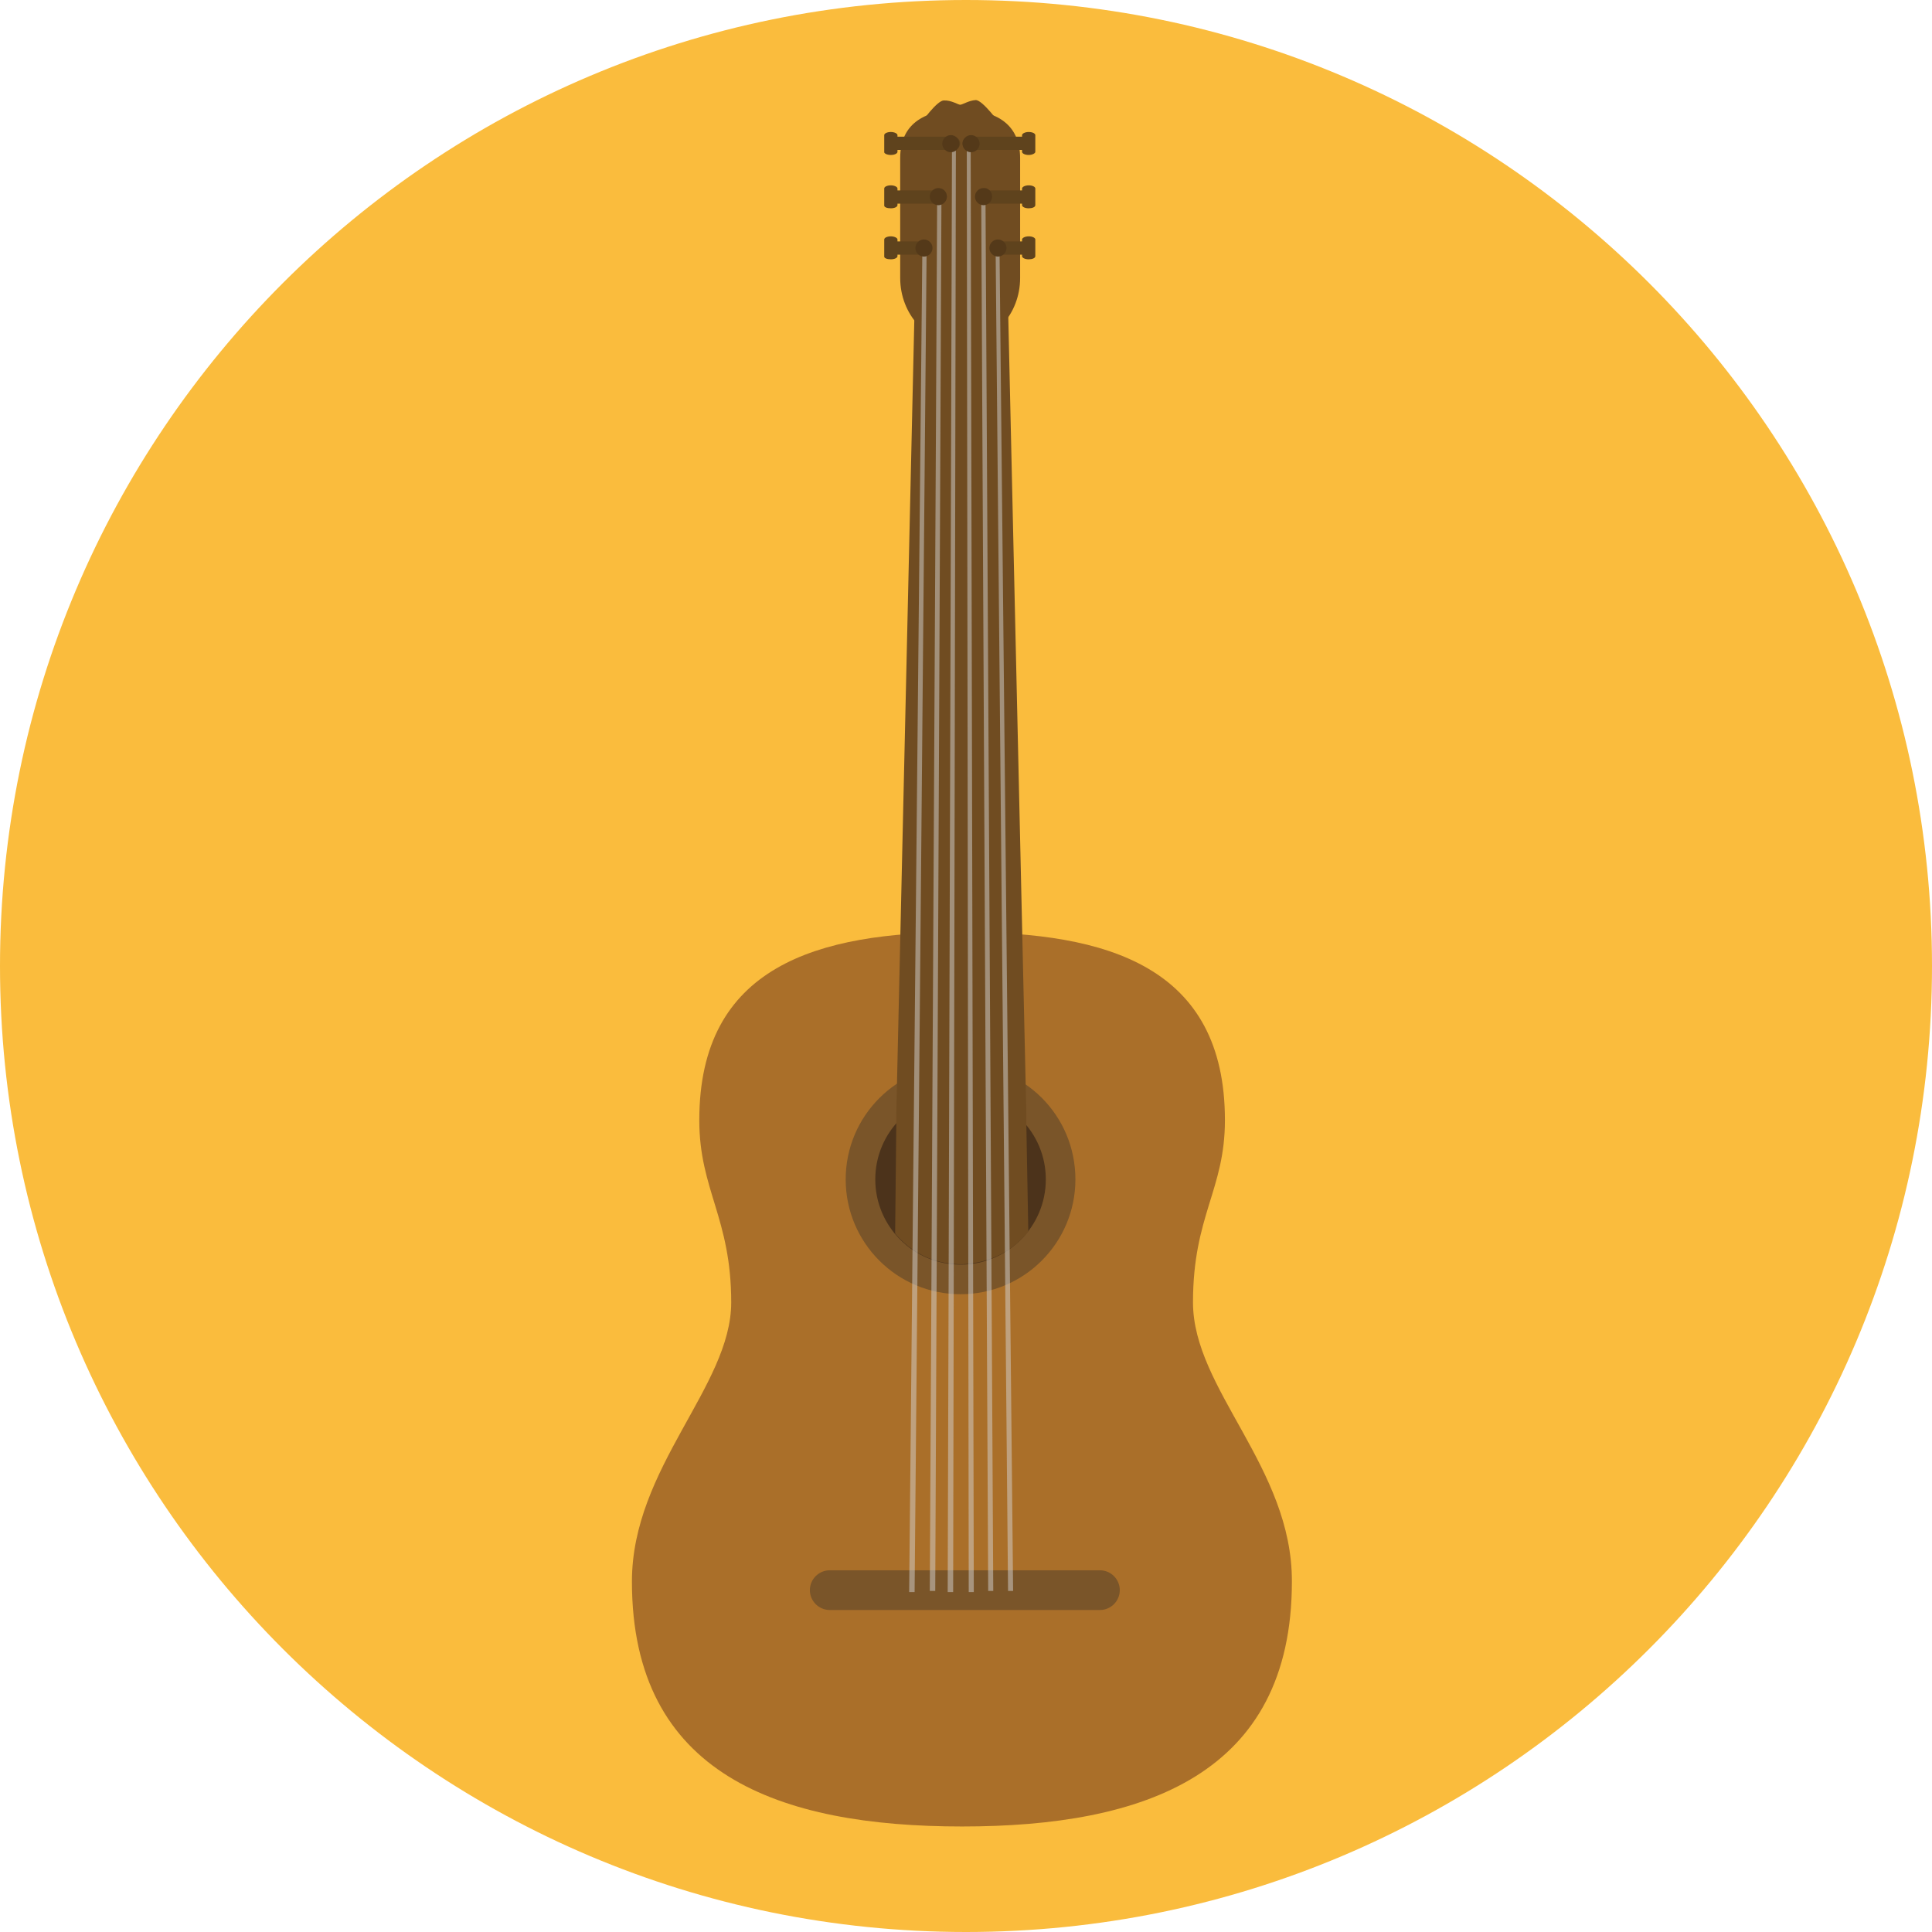
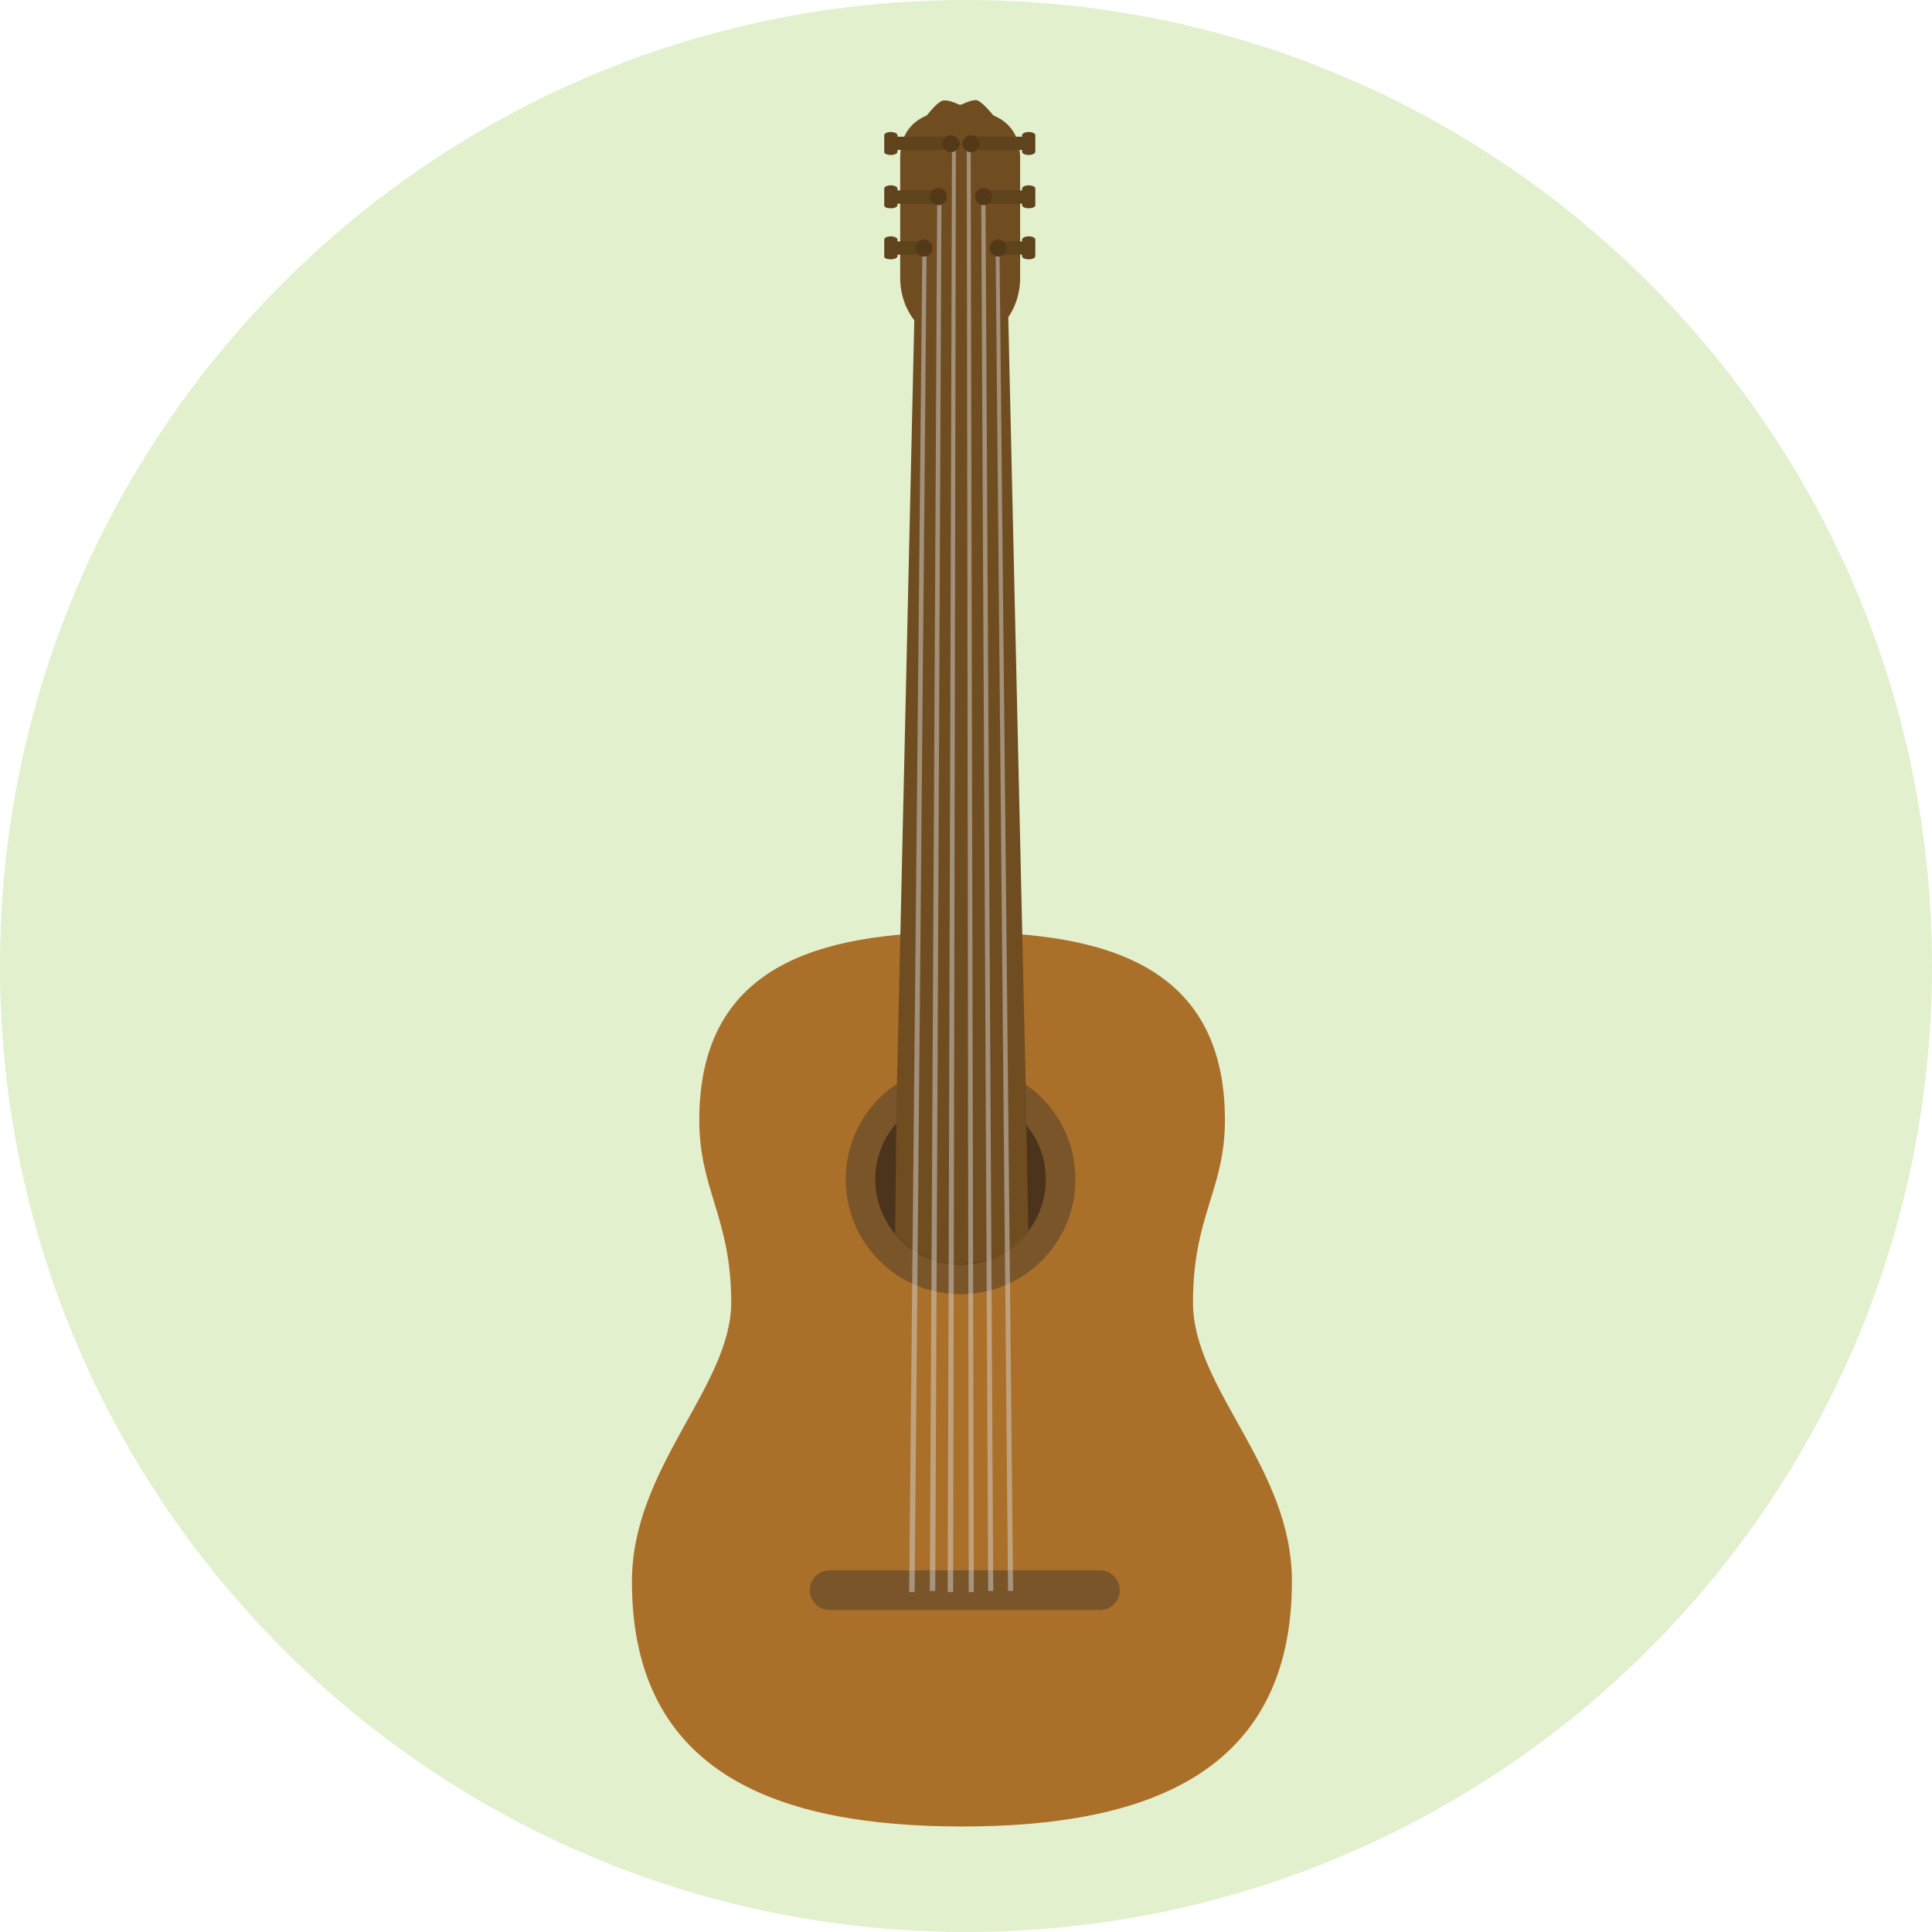
<svg xmlns="http://www.w3.org/2000/svg" version="1.1" id="Layer_1" x="0px" y="0px" viewBox="0 0 496.2 496.2" style="enable-background:new 0 0 496.2 496.2;" xml:space="preserve">
-   <path style="fill:#FABC3D;" d="M496.2,248.1C496.2,111.1,385.1,0,248.1,0S0,111.1,0,248.1s111.1,248.1,248.1,248.1  S496.2,385.1,496.2,248.1z" />
-   <path style="fill:#AA6F29;" d="M306.4,334.5c0-22.3,8.2-28.9,8.2-46.8c0-39.5-30.2-48.3-67.5-48.3s-67.5,8.8-67.5,48.3  c0,17.9,8.2,25.1,8.2,46.8c0,21.6-25.5,42.4-25.5,71.7c0,49.6,37.9,62.9,84.8,62.9c46.8,0,84.7-13.3,84.7-62.9  C331.9,376.9,306.4,356.8,306.4,334.5z" />
-   <path style="fill:#7A5529;" d="M276.2,302.9c0,16.3-13.2,29.5-29.5,29.5s-29.5-13.2-29.5-29.5s13.2-29.5,29.5-29.5  C263,273.3,276.2,286.5,276.2,302.9z" />
-   <path style="fill:#4C331B;" d="M268.6,302.9c0,12.1-9.8,21.9-21.9,21.9s-21.9-9.8-21.9-21.9s9.8-21.9,21.9-21.9  C258.8,281,268.6,290.8,268.6,302.9z" />
+   <style type="text/css">
+ 	.st0{fill:#E3F0CD;}
+ 	.st1{fill:#AA6F29;}
+ 	.st2{fill:#7A5529;}
+ 	.st3{fill:#4C331B;}
+ 	.st4{fill:#634421;}
+ 	.st5{fill:#704C21;}
+ 	.st6{opacity:0.5;}
+ 	.st7{fill:#D3D3D3;}
+ 	.st8{fill:#5F431D;}
+ 	.st9{fill:#543919;}
+ </style>
+   <path class="st0" d="M496.2,248.1C496.2,111.1,385.1,0,248.1,0S0,111.1,0,248.1s111.1,248.1,248.1,248.1S496.2,385.1,496.2,248.1z" />
+   <path class="st1" d="M306.4,334.5c0-22.3,8.2-28.9,8.2-46.8c0-39.5-30.2-48.3-67.5-48.3s-67.5,8.8-67.5,48.3  c0,17.9,8.2,25.1,8.2,46.8c0,21.6-25.5,42.4-25.5,71.7c0,49.6,37.9,62.9,84.8,62.9c46.8,0,84.7-13.3,84.7-62.9  C331.9,376.9,306.4,356.8,306.4,334.5z" />
+   <path class="st2" d="M276.2,302.9c0,16.3-13.2,29.5-29.5,29.5s-29.5-13.2-29.5-29.5s13.2-29.5,29.5-29.5  C263,273.3,276.2,286.5,276.2,302.9z" />
+   <path class="st3" d="M268.6,302.9c0,12.1-9.8,21.9-21.9,21.9s-21.9-9.8-21.9-21.9s9.8-21.9,21.9-21.9  C258.8,281,268.6,290.8,268.6,302.9z" />
  <g>
-     <path style="fill:#634421;" d="M246.6,324.8c-1,0-1.9-0.1-2.9-0.2C244.6,324.7,245.6,324.8,246.6,324.8z" />
-     <path style="fill:#634421;" d="M246.7,324.8c1.1,0,2.1-0.1,3.1-0.3C248.8,324.6,247.7,324.8,246.7,324.8L246.7,324.8z" />
+     <path class="st4" d="M246.6,324.8c-1,0-1.9-0.1-2.9-0.2C244.6,324.7,245.6,324.8,246.6,324.8z" />
+     <path class="st4" d="M246.7,324.8c1.1,0,2.1-0.1,3.1-0.3C248.8,324.6,247.7,324.8,246.7,324.8L246.7,324.8z" />
  </g>
  <g>
-     <path style="fill:#704C21;" d="M246.6,324.8L246.6,324.8L246.6,324.8L246.6,324.8z" />
-     <path style="fill:#704C21;" d="M263.6,288.9v-2.7l-4.8-211.8H235l-4.8,211.5v2.6l-0.3,28.3c3.4,4.1,8.3,7,13.9,7.7   c1,0.1,1.9,0.2,2.9,0.2c0,0,0,0,0.1,0c1.1,0,2.1-0.1,3.2-0.3c5.7-0.8,10.7-3.8,14.1-8.1L263.6,288.9z" />
-     <path style="fill:#704C21;" d="M246.6,28.2c-8.5,0-15.4,3.1-15.4,12.4v30.8c0,9.3,6.9,16.9,15.4,16.9S262,80.7,262,71.4V40.7   C262,31.3,255.1,28.2,246.6,28.2z" />
-     <path style="fill:#704C21;" d="M246.6,26.9c-0.5,0-2.3-1.2-4.2-1.1c-1.8,0-6,6-6,6c0,9.3,4.6,16.9,10.2,16.9   c5.7,0,10.2-7.6,10.2-16.9c0,0-4.4-6.1-6.2-6.1C248.8,25.8,247.2,26.9,246.6,26.9z" />
+     <path class="st5" d="M246.6,324.8L246.6,324.8L246.6,324.8L246.6,324.8z" />
+     <path class="st5" d="M263.6,288.9v-2.7l-4.8-211.8H235l-4.8,211.5v2.6l-0.3,28.3c3.4,4.1,8.3,7,13.9,7.7c1,0.1,1.9,0.2,2.9,0.2   c0,0,0,0,0.1,0c1.1,0,2.1-0.1,3.2-0.3c5.7-0.8,10.7-3.8,14.1-8.1L263.6,288.9z" />
+     <path class="st5" d="M246.6,28.2c-8.5,0-15.4,3.1-15.4,12.4v30.8c0,9.3,6.9,16.9,15.4,16.9S262,80.7,262,71.4V40.7   C262,31.3,255.1,28.2,246.6,28.2z" />
+     <path class="st5" d="M246.6,26.9c-0.5,0-2.3-1.2-4.2-1.1c-1.8,0-6,6-6,6c0,9.3,4.6,16.9,10.2,16.9c5.7,0,10.2-7.6,10.2-16.9   c0,0-4.4-6.1-6.2-6.1C248.8,25.8,247.2,26.9,246.6,26.9z" />
  </g>
  <g>
-     <path style="fill:#7A5529;" d="M287.6,408.4c0,2.8-2.3,5.1-5.1,5.1h-69.4c-2.8,0-5.1-2.3-5.1-5.1l0,0c0-2.8,2.3-5.1,5.1-5.1h69.4   C285.3,403.3,287.6,405.6,287.6,408.4L287.6,408.4z" />
-     <path style="fill:#7A5529;" d="M272.5,408.4c0,1.7-1.4,3.2-3.2,3.2h-43.1c-1.7,0-3.2-1.4-3.2-3.2l0,0c0-1.7,1.4-3.2,3.2-3.2h43.1   C271.1,405.2,272.5,406.7,272.5,408.4L272.5,408.4z" />
+     <path class="st2" d="M287.6,408.4c0,2.8-2.3,5.1-5.1,5.1h-69.4c-2.8,0-5.1-2.3-5.1-5.1l0,0c0-2.8,2.3-5.1,5.1-5.1h69.4   C285.3,403.3,287.6,405.6,287.6,408.4L287.6,408.4z" />
+     <path class="st2" d="M272.5,408.4c0,1.7-1.4,3.2-3.2,3.2h-43.1c-1.7,0-3.2-1.4-3.2-3.2l0,0c0-1.7,1.4-3.2,3.2-3.2h43.1   C271.1,405.2,272.5,406.7,272.5,408.4L272.5,408.4z" />
  </g>
-   <g style="opacity:0.5;">
-     <polygon style="fill:#D3D3D3;" points="234.9,408.9 233.5,408.9 236.9,62.7 238,62.7  " />
-     <polygon style="fill:#D3D3D3;" points="255.1,408.6 253.8,408.6 252,49.4 253.1,49.4  " />
-     <polygon style="fill:#D3D3D3;" points="260.2,408.6 258.9,408.6 255.7,62.9 256.7,62.9  " />
-     <polygon style="fill:#D3D3D3;" points="240.2,408.6 238.8,408.6 240.7,49.6 241.8,49.6  " />
-     <polygon style="fill:#D3D3D3;" points="250.1,408.9 248.8,408.9 248.3,36.6 249.3,36.6  " />
-     <polygon style="fill:#D3D3D3;" points="244.8,408.9 243.4,408.9 244.5,36.7 245.5,36.7  " />
+   <g class="st6">
+     <polygon class="st7" points="234.9,408.9 233.5,408.9 236.9,62.7 238,62.7  " />
+     <polygon class="st7" points="255.1,408.6 253.8,408.6 252,49.4 253.1,49.4  " />
+     <polygon class="st7" points="260.2,408.6 258.9,408.6 255.7,62.9 256.7,62.9  " />
+     <polygon class="st7" points="240.2,408.6 238.8,408.6 240.7,49.6 241.8,49.6  " />
+     <polygon class="st7" points="250.1,408.9 248.8,408.9 248.3,36.6 249.3,36.6  " />
+     <polygon class="st7" points="244.8,408.9 243.4,408.9 244.5,36.7 245.5,36.7  " />
  </g>
  <g>
-     <path style="fill:#5F431D;" d="M264.2,39.8c-1,0-1.7-0.4-1.7-0.8v-4.3c0-0.4,0.8-0.8,1.7-0.8l0,0c1,0,1.7,0.4,1.7,0.8V39   C265.9,39.4,265.1,39.8,264.2,39.8L264.2,39.8z" />
-     <path style="fill:#5F431D;" d="M264.2,53.5c-1,0-1.7-0.4-1.7-0.8v-4.3c0-0.4,0.8-0.8,1.7-0.8l0,0c1,0,1.7,0.4,1.7,0.8v4.3   C265.9,53.2,265.1,53.5,264.2,53.5L264.2,53.5z" />
-     <path style="fill:#5F431D;" d="M263.2,62H257c-1,0-1.7,0.8-1.7,1.7c0,1,0.8,1.7,1.7,1.7h6.2c1,0,1.7-0.8,1.7-1.7   C264.9,62.7,264.2,62,263.2,62z" />
-     <path style="fill:#5F431D;" d="M264.2,66.6c-1,0-1.7-0.4-1.7-0.8v-4.3c0-0.4,0.8-0.8,1.7-0.8l0,0c1,0,1.7,0.4,1.7,0.8v4.3   C265.9,66.3,265.1,66.6,264.2,66.6L264.2,66.6z" />
-     <path style="fill:#5F431D;" d="M228.8,39.8c1,0,1.7-0.4,1.7-0.8v-4.3c0-0.4-0.8-0.8-1.7-0.8l0,0c-1,0-1.7,0.4-1.7,0.8V39   C227,39.4,227.8,39.8,228.8,39.8L228.8,39.8z" />
-     <path style="fill:#5F431D;" d="M228.8,53.5c1,0,1.7-0.4,1.7-0.8v-4.3c0-0.4-0.8-0.8-1.7-0.8l0,0c-1,0-1.7,0.4-1.7,0.8v4.3   C227,53.2,227.8,53.5,228.8,53.5L228.8,53.5z" />
-     <path style="fill:#5F431D;" d="M264.9,36.8c0-1-0.8-1.7-1.7-1.7h-14.3c-1,0-1.7,0.8-1.7,1.7c0,1,0.8,1.7,1.7,1.7h14.3   C264.2,38.5,264.9,37.8,264.9,36.8z" />
-     <path style="fill:#5F431D;" d="M263.2,48.9h-9.9c-1,0-1.7,0.8-1.7,1.7c0,1,0.8,1.7,1.7,1.7h9.9c1,0,1.7-0.8,1.7-1.7   C264.9,49.6,264.2,48.9,263.2,48.9z" />
-     <path style="fill:#5F431D;" d="M244.9,35.1h-15.1c-1,0-1.7,0.8-1.7,1.7c0,1,0.8,1.7,1.7,1.7h15.1c1,0,1.7-0.8,1.7-1.7   S245.8,35.1,244.9,35.1z" />
-     <path style="fill:#5F431D;" d="M240.5,48.9h-10.8c-1,0-1.7,0.8-1.7,1.7c0,1,0.8,1.7,1.7,1.7h10.8c1,0,1.7-0.8,1.7-1.7   C242.2,49.6,241.5,48.9,240.5,48.9z" />
-     <path style="fill:#5F431D;" d="M236.8,62h-7.1c-1,0-1.7,0.8-1.7,1.7c0,1,0.8,1.7,1.7,1.7h7.1c1,0,1.7-0.8,1.7-1.7   C238.5,62.7,237.8,62,236.8,62z" />
-     <path style="fill:#5F431D;" d="M228.8,66.6c1,0,1.7-0.4,1.7-0.8v-4.3c0-0.4-0.8-0.8-1.7-0.8l0,0c-1,0-1.7,0.4-1.7,0.8v4.3   C227,66.3,227.8,66.6,228.8,66.6L228.8,66.6z" />
+     <path class="st8" d="M264.2,39.8c-1,0-1.7-0.4-1.7-0.8v-4.3c0-0.4,0.8-0.8,1.7-0.8l0,0c1,0,1.7,0.4,1.7,0.8V39   C265.9,39.4,265.1,39.8,264.2,39.8L264.2,39.8z" />
+     <path class="st8" d="M264.2,53.5c-1,0-1.7-0.4-1.7-0.8v-4.3c0-0.4,0.8-0.8,1.7-0.8l0,0c1,0,1.7,0.4,1.7,0.8v4.3   C265.9,53.2,265.1,53.5,264.2,53.5L264.2,53.5z" />
+     <path class="st8" d="M263.2,62H257c-1,0-1.7,0.8-1.7,1.7c0,1,0.8,1.7,1.7,1.7h6.2c1,0,1.7-0.8,1.7-1.7   C264.9,62.7,264.2,62,263.2,62z" />
+     <path class="st8" d="M264.2,66.6c-1,0-1.7-0.4-1.7-0.8v-4.3c0-0.4,0.8-0.8,1.7-0.8l0,0c1,0,1.7,0.4,1.7,0.8v4.3   C265.9,66.3,265.1,66.6,264.2,66.6L264.2,66.6z" />
+     <path class="st8" d="M228.8,39.8c1,0,1.7-0.4,1.7-0.8v-4.3c0-0.4-0.8-0.8-1.7-0.8l0,0c-1,0-1.7,0.4-1.7,0.8V39   C227,39.4,227.8,39.8,228.8,39.8L228.8,39.8z" />
+     <path class="st8" d="M228.8,53.5c1,0,1.7-0.4,1.7-0.8v-4.3c0-0.4-0.8-0.8-1.7-0.8l0,0c-1,0-1.7,0.4-1.7,0.8v4.3   C227,53.2,227.8,53.5,228.8,53.5L228.8,53.5z" />
+     <path class="st8" d="M264.9,36.8c0-1-0.8-1.7-1.7-1.7h-14.3c-1,0-1.7,0.8-1.7,1.7c0,1,0.8,1.7,1.7,1.7h14.3   C264.2,38.5,264.9,37.8,264.9,36.8z" />
+     <path class="st8" d="M263.2,48.9h-9.9c-1,0-1.7,0.8-1.7,1.7c0,1,0.8,1.7,1.7,1.7h9.9c1,0,1.7-0.8,1.7-1.7   C264.9,49.6,264.2,48.9,263.2,48.9z" />
+     <path class="st8" d="M244.9,35.1h-15.1c-1,0-1.7,0.8-1.7,1.7c0,1,0.8,1.7,1.7,1.7h15.1c1,0,1.7-0.8,1.7-1.7S245.8,35.1,244.9,35.1z   " />
+     <path class="st8" d="M240.5,48.9h-10.8c-1,0-1.7,0.8-1.7,1.7c0,1,0.8,1.7,1.7,1.7h10.8c1,0,1.7-0.8,1.7-1.7   C242.2,49.6,241.5,48.9,240.5,48.9z" />
+     <path class="st8" d="M236.8,62h-7.1c-1,0-1.7,0.8-1.7,1.7c0,1,0.8,1.7,1.7,1.7h7.1c1,0,1.7-0.8,1.7-1.7   C238.5,62.7,237.8,62,236.8,62z" />
+     <path class="st8" d="M228.8,66.6c1,0,1.7-0.4,1.7-0.8v-4.3c0-0.4-0.8-0.8-1.7-0.8l0,0c-1,0-1.7,0.4-1.7,0.8v4.3   C227,66.3,227.8,66.6,228.8,66.6L228.8,66.6z" />
  </g>
  <g>
-     <path style="fill:#543919;" d="M246.4,36.9c0,1.2-1,2.2-2.2,2.2s-2.2-1-2.2-2.2s1-2.2,2.2-2.2S246.4,35.7,246.4,36.9z" />
-     <path style="fill:#543919;" d="M251.6,36.9c0,1.2-1,2.2-2.2,2.2s-2.2-1-2.2-2.2s1-2.2,2.2-2.2S251.6,35.7,251.6,36.9z" />
-     <path style="fill:#543919;" d="M243.2,50.5c0,1.2-1,2.2-2.2,2.2s-2.2-1-2.2-2.2s1-2.2,2.2-2.2S243.2,49.2,243.2,50.5z" />
-     <path style="fill:#543919;" d="M254.8,50.5c0,1.2-1,2.2-2.2,2.2s-2.2-1-2.2-2.2s1-2.2,2.2-2.2C253.8,48.2,254.8,49.2,254.8,50.5z" />
-     <path style="fill:#543919;" d="M239.5,63.7c0,1.2-1,2.2-2.2,2.2s-2.2-1-2.2-2.2s1-2.2,2.2-2.2S239.5,62.5,239.5,63.7z" />
-     <path style="fill:#543919;" d="M258.5,63.7c0,1.2-1,2.2-2.2,2.2s-2.2-1-2.2-2.2s1-2.2,2.2-2.2S258.5,62.5,258.5,63.7z" />
+     <path class="st9" d="M246.4,36.9c0,1.2-1,2.2-2.2,2.2s-2.2-1-2.2-2.2s1-2.2,2.2-2.2S246.4,35.7,246.4,36.9z" />
+     <path class="st9" d="M251.6,36.9c0,1.2-1,2.2-2.2,2.2s-2.2-1-2.2-2.2s1-2.2,2.2-2.2S251.6,35.7,251.6,36.9z" />
+     <path class="st9" d="M243.2,50.5c0,1.2-1,2.2-2.2,2.2s-2.2-1-2.2-2.2s1-2.2,2.2-2.2S243.2,49.2,243.2,50.5z" />
+     <path class="st9" d="M254.8,50.5c0,1.2-1,2.2-2.2,2.2s-2.2-1-2.2-2.2s1-2.2,2.2-2.2C253.8,48.2,254.8,49.2,254.8,50.5z" />
+     <path class="st9" d="M239.5,63.7c0,1.2-1,2.2-2.2,2.2s-2.2-1-2.2-2.2s1-2.2,2.2-2.2S239.5,62.5,239.5,63.7z" />
+     <path class="st9" d="M258.5,63.7c0,1.2-1,2.2-2.2,2.2s-2.2-1-2.2-2.2s1-2.2,2.2-2.2C257.5,61.5,258.5,62.5,258.5,63.7z" />
  </g>
-   <g>
- </g>
-   <g>
- </g>
-   <g>
- </g>
-   <g>
- </g>
-   <g>
- </g>
-   <g>
- </g>
-   <g>
- </g>
-   <g>
- </g>
-   <g>
- </g>
-   <g>
- </g>
-   <g>
- </g>
-   <g>
- </g>
-   <g>
- </g>
-   <g>
- </g>
-   <g>
- </g>
</svg>
